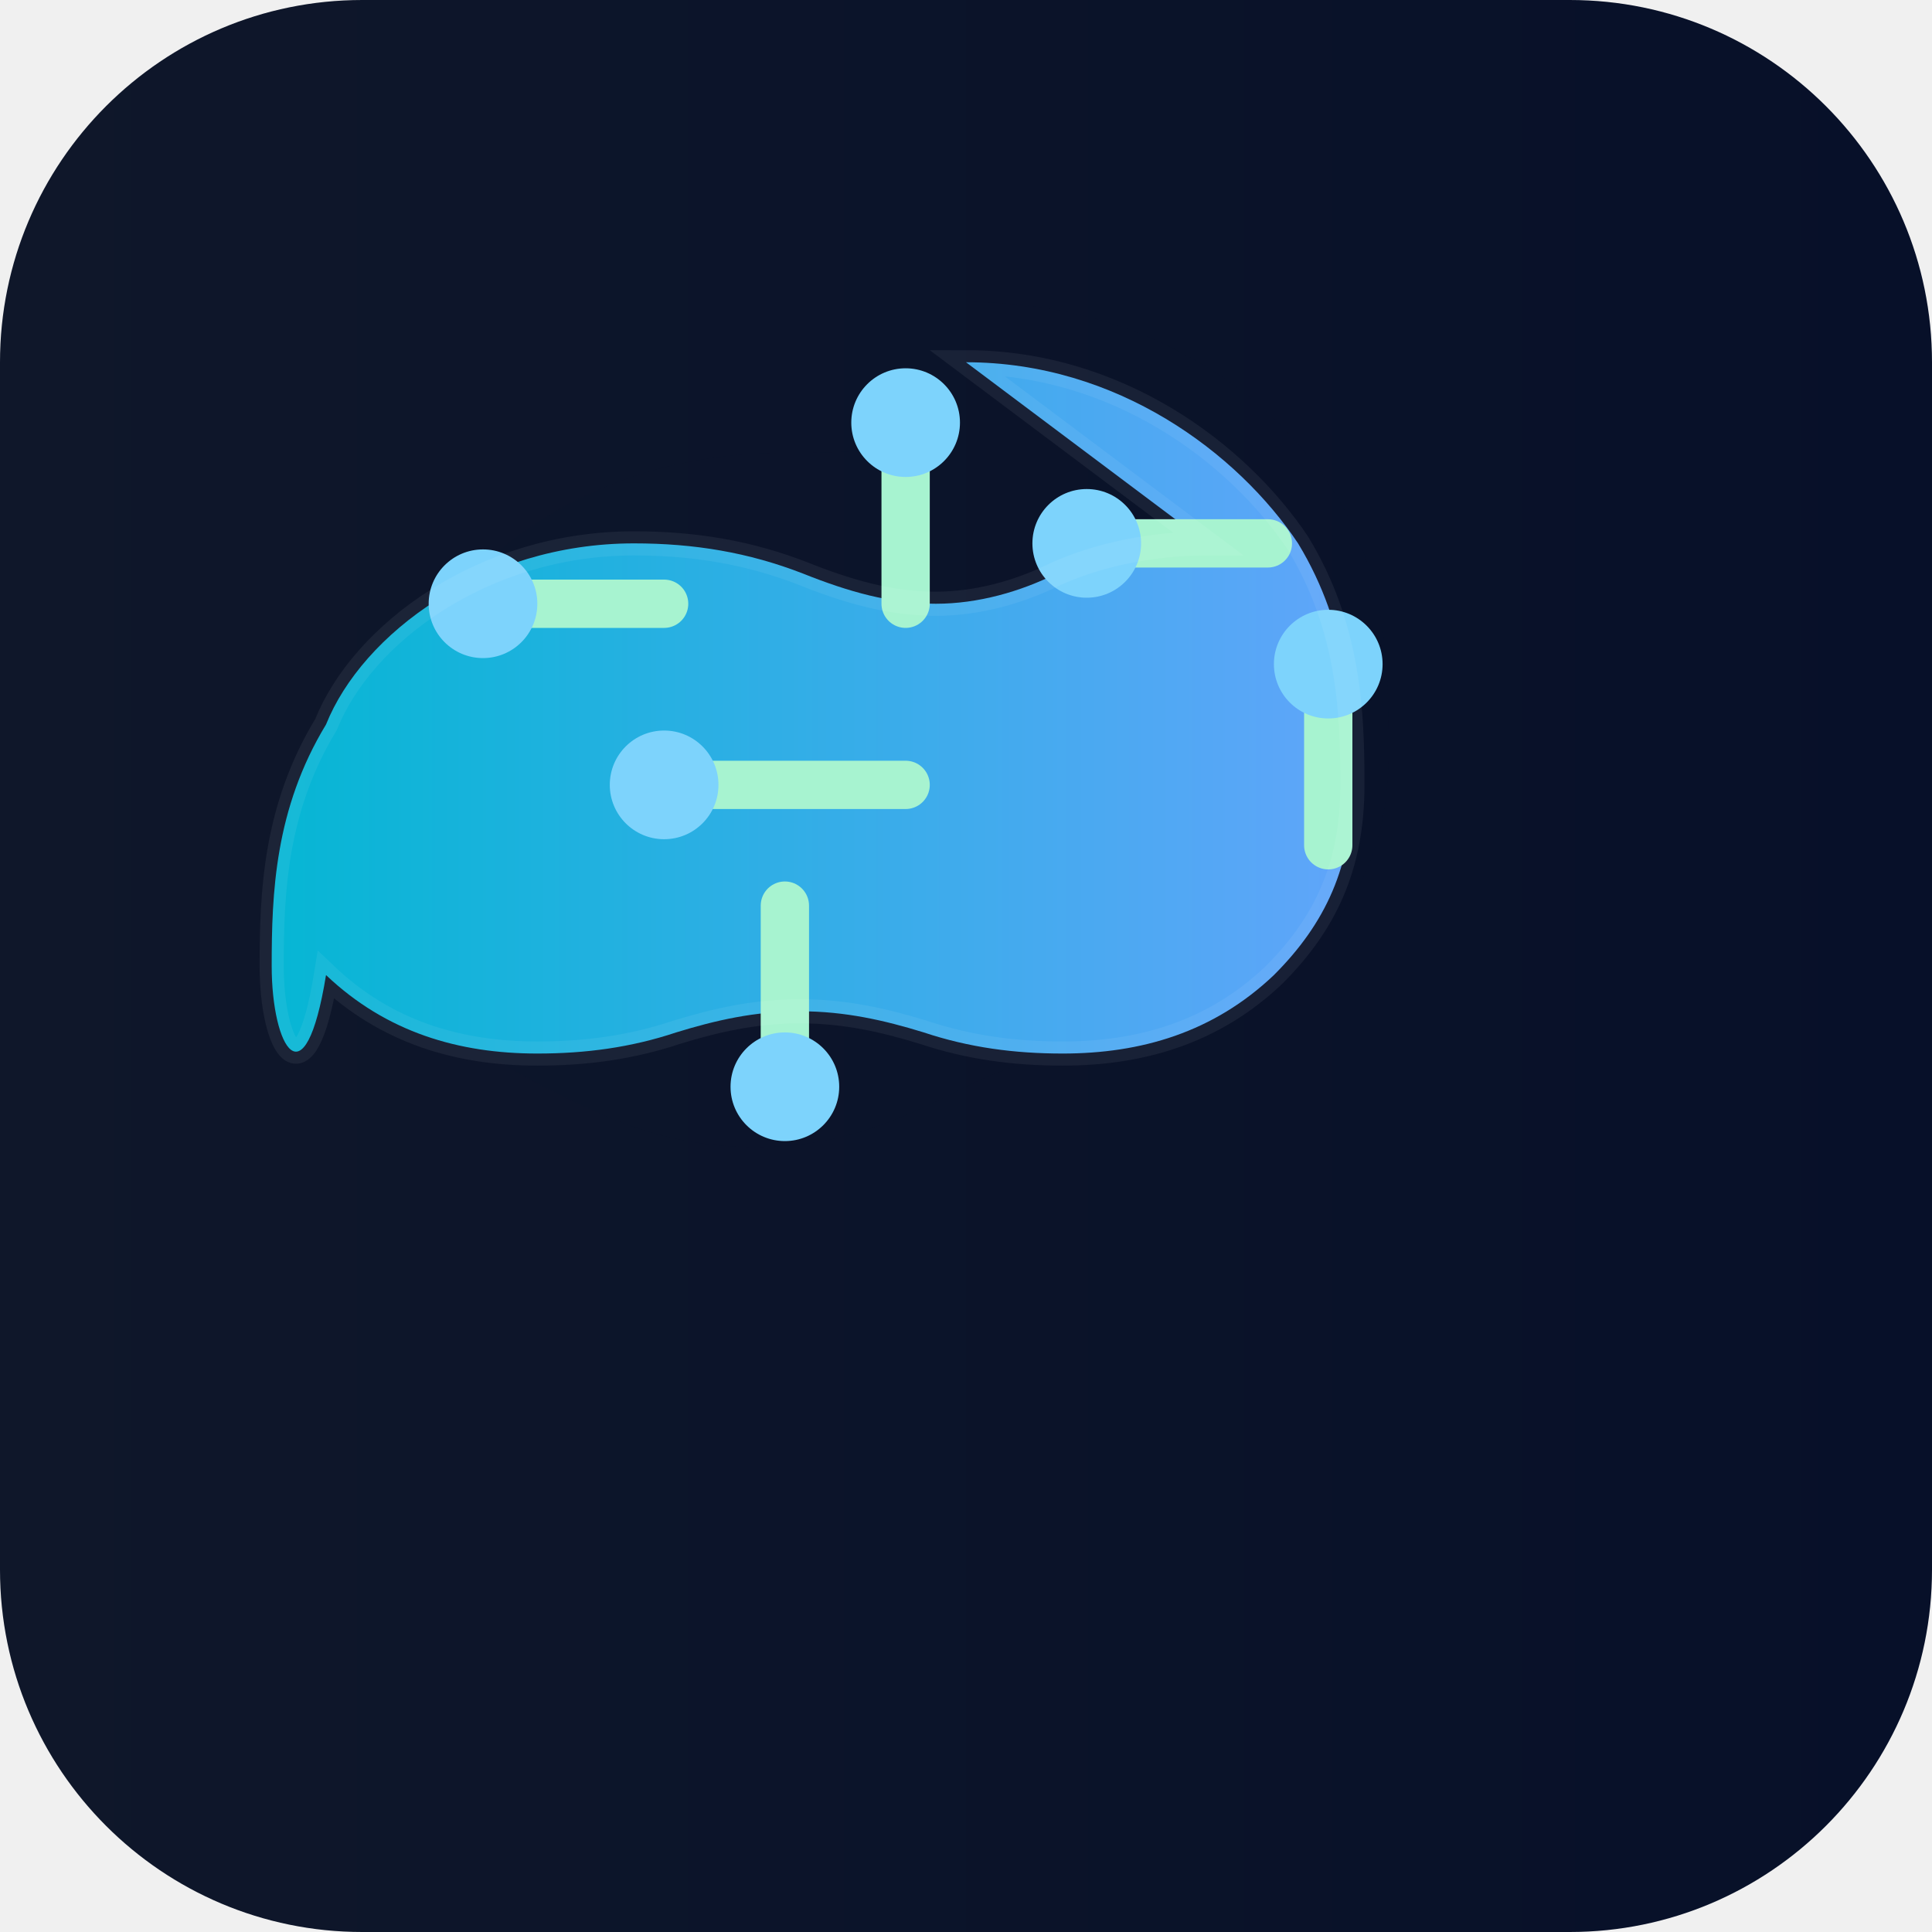
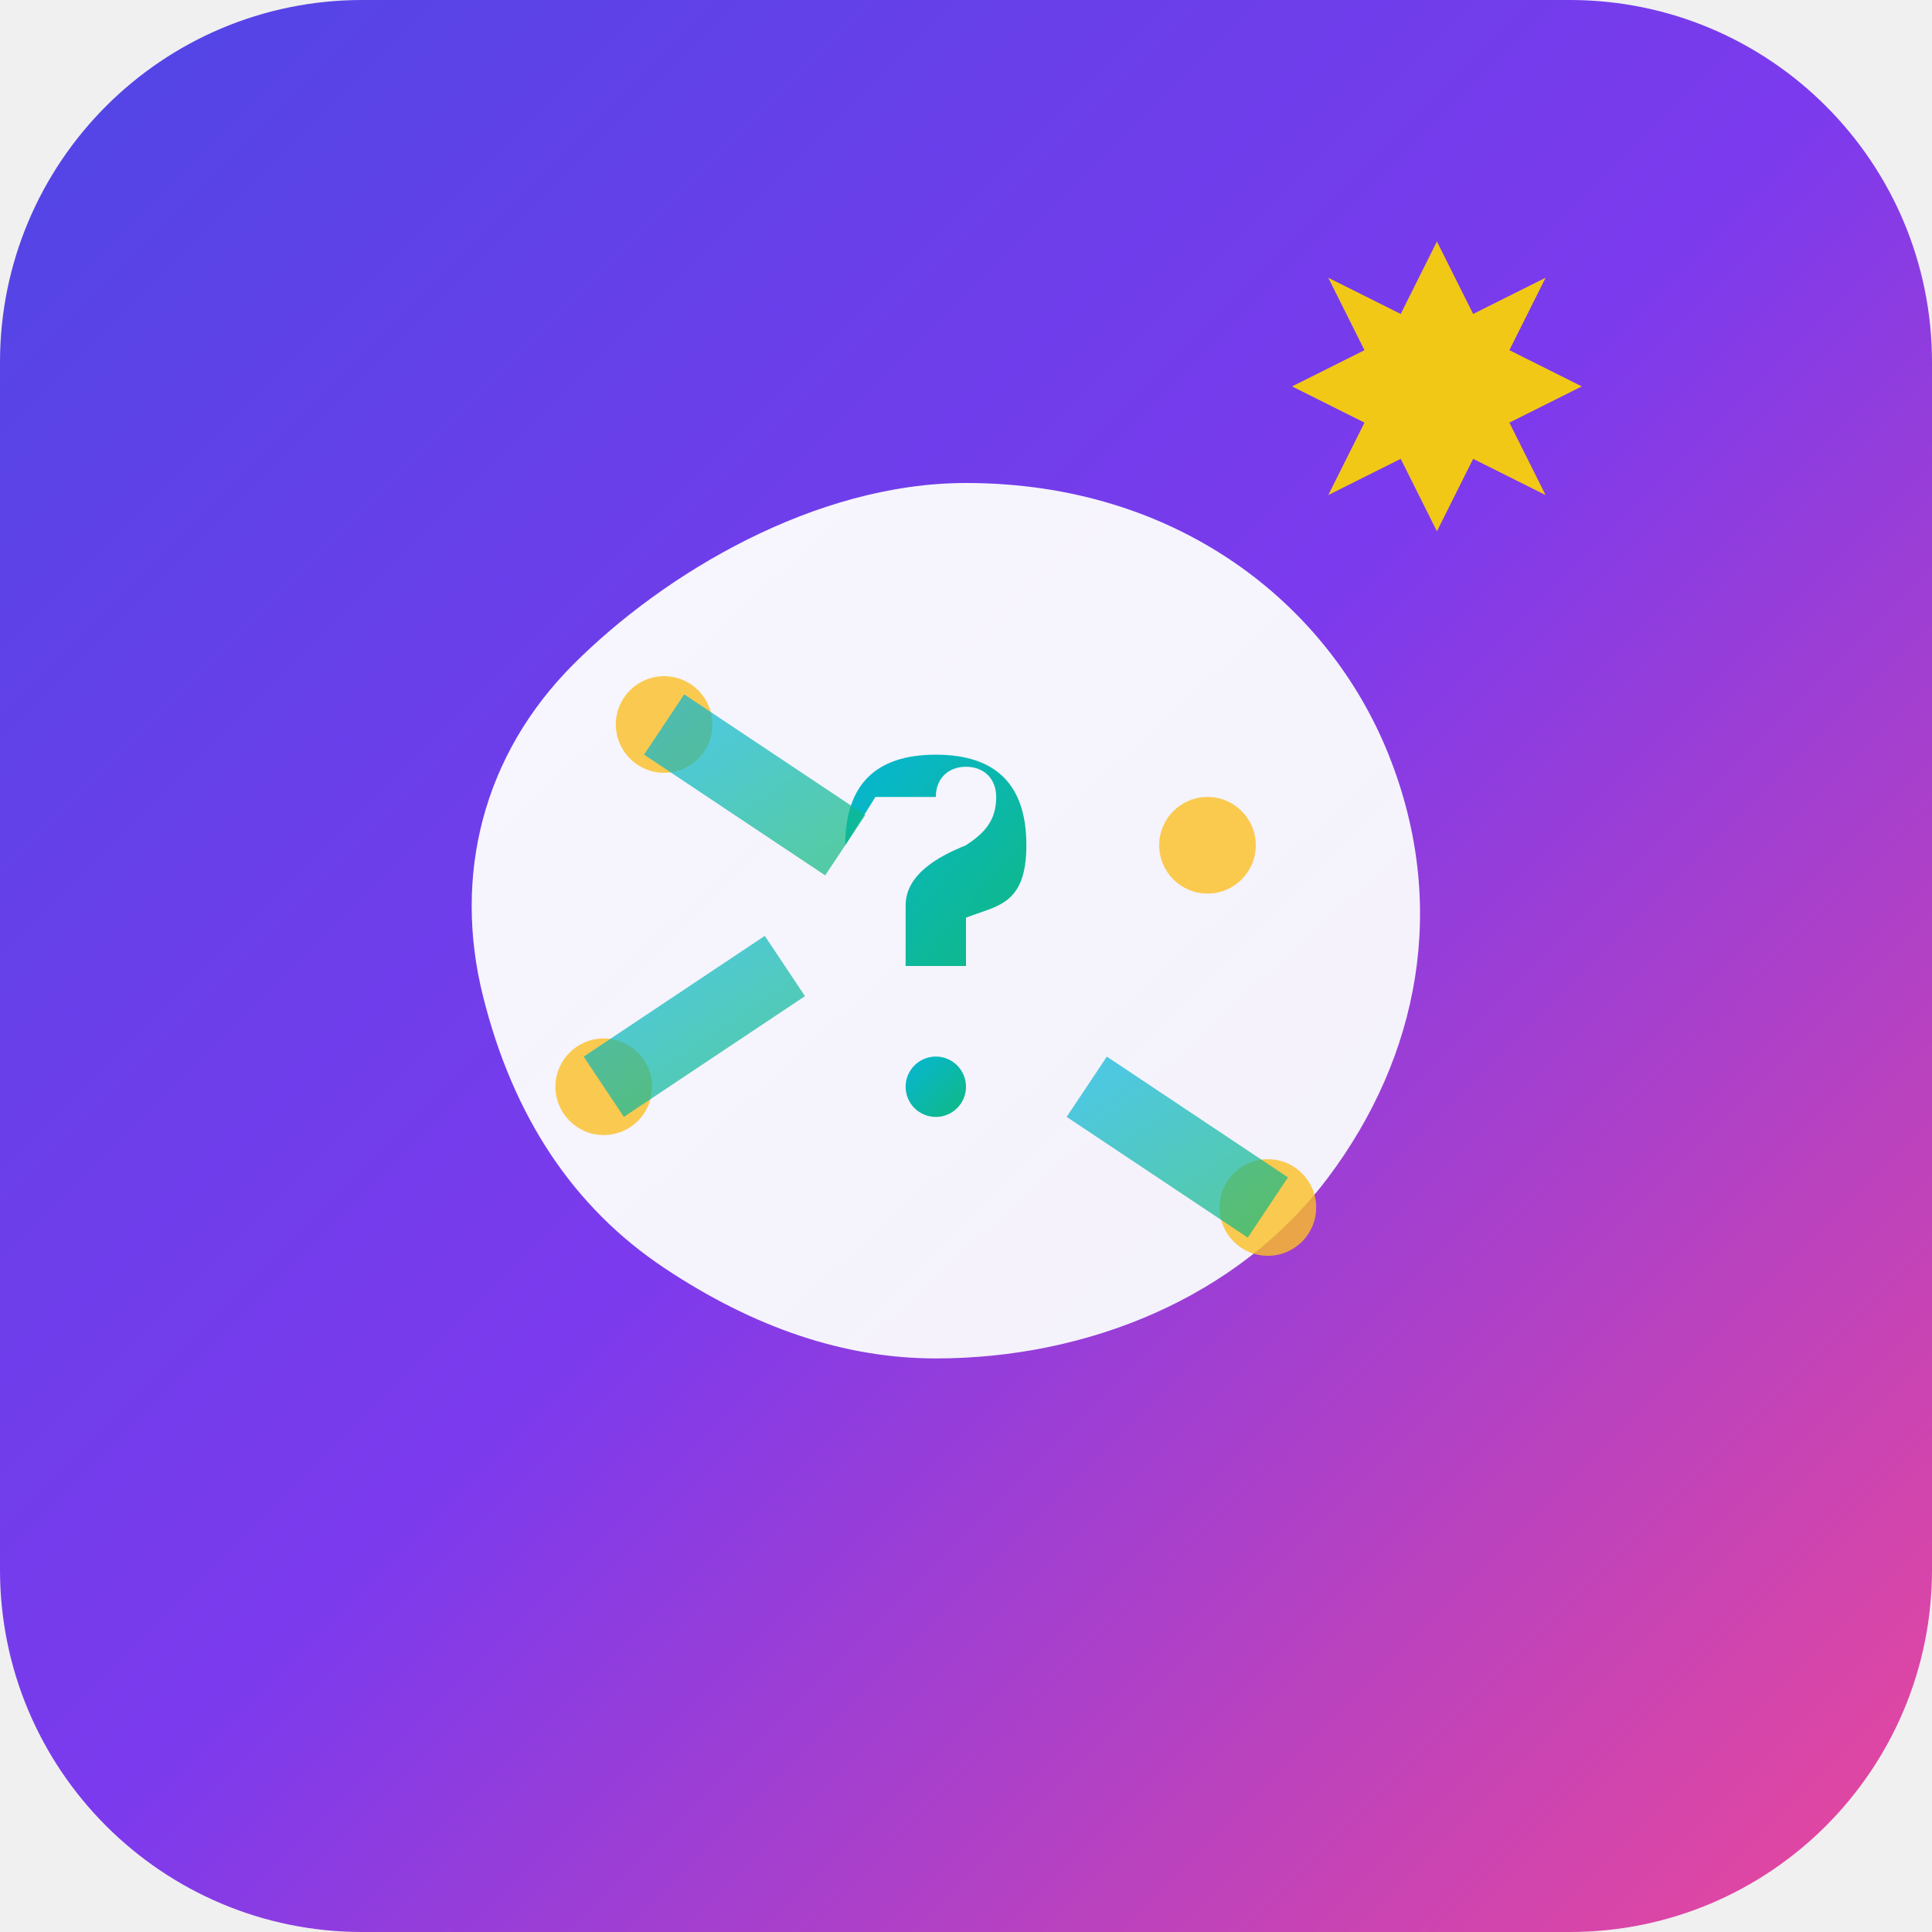
- <svg xmlns="http://www.w3.org/2000/svg" viewBox="0 0 64 64" width="64" height="64" role="img" aria-label="Quizzicallabs favicon - brain circuit">
+ <svg xmlns="http://www.w3.org/2000/svg" viewBox="0 0 32 32" width="32" height="32">
  <defs>
-     <linearGradient id="bg" x1="0" x2="1">
-       <stop offset="0" stop-color="#0f172a" />
-       <stop offset="1" stop-color="#071029" />
+     <linearGradient id="bg" x1="0%" y1="0%" x2="100%" y2="100%">
+       <stop offset="0%" stop-color="#4f46e5" />
+       <stop offset="50%" stop-color="#7c3aed" />
+       <stop offset="100%" stop-color="#ec4899" />
    </linearGradient>
-     <linearGradient id="acc" x1="0" x2="1">
-       <stop offset="0" stop-color="#06b6d4" />
-       <stop offset="1" stop-color="#60a5fa" />
+     <linearGradient id="brain" x1="0%" y1="0%" x2="100%" y2="100%">
+       <stop offset="0%" stop-color="#ffffff" />
+       <stop offset="100%" stop-color="#f8fafc" />
+     </linearGradient>
+     <linearGradient id="circuit" x1="0%" y1="0%" x2="100%" y2="100%">
+       <stop offset="0%" stop-color="#06b6d4" />
+       <stop offset="100%" stop-color="#10b981" />
    </linearGradient>
  </defs>
-   <rect width="64" height="64" rx="12" fill="url(#bg)" />
-   <g transform="translate(8,8)">
-     <path d="M24 2c6 0 10 3 12 6 2 3 2 6 2 9s-1 5-3 7c-2 2-4 3-6 3s-3 0-5 1-4 2-7 2-5-1-7-2-3-2-4-3c-1-1-2-3-2-5s0-4 2-7 6-6 12-6c2 0 4 0 6-1z" fill="#071028" opacity="0.12" />
-     <path d="M24 4c5 0 9 3 11 6 1.7 2.8 1.8 5.6 1.8 8 0 2.7-.9 4.6-2.6 6.3-2 1.9-4.4 2.6-7 2.6-1.6 0-3.1-.2-4.6-.7-1.3-.4-2.6-.7-4.1-.7-1.5 0-2.8.3-4.1.7-1.5.5-3 .7-4.6.7-2.6 0-5-0.7-7-2.6C2.1 28.6 1 26.7 1 24c0-2.4.1-5.2 1.8-8C4 13 8 10 13 10c2 0 3.8.3 5.6 1 1.5.6 2.9 1 4.4 1 1.4 0 2.8-.4 4-1 1.8-.8 3.7-1 5-1z" fill="url(#acc)" />
-     <g stroke="#a7f3d0" stroke-width="1.6" stroke-linecap="round" stroke-linejoin="round" fill="none">
-       <path d="M8 12h6" />
-       <path d="M28 10h6" />
-       <path d="M14 18h8" />
-       <path d="M22 6v6" />
-       <path d="M36 14v6" />
-       <path d="M18 22v6" />
+   <rect width="32" height="32" rx="6" fill="url(#bg)" />
+   <g transform="translate(4, 6)">
+     <path d="M12 2c3.5 0 6 2 7 4.5 1 2.5 0.5 5-1 7-1.5 2-4 3-6.5 3-1.5 0-3-0.5-4.5-1.5-1.5-1-2.5-2.5-3-4.5-0.5-2 0-4 1.5-5.5C7 3.5 9.5 2 12 2z" fill="url(#brain)" opacity="0.95" />
+     <g fill="url(#circuit)" stroke="none">
+       <path d="M10 8c0-1 0.5-1.5 1.5-1.5s1.5 0.5 1.5 1.5-0.5 1-1 1.2v0.8h-1v-1c0-0.5 0.5-0.8 1-1 0.3-0.2 0.5-0.4 0.5-0.8 0-0.3-0.2-0.5-0.5-0.5s-0.5 0.2-0.5 0.5h-1z" />
+       <circle cx="11.5" cy="12" r="0.5" />
    </g>
-     <g fill="#7dd3fc">
-       <circle cx="8" cy="12" r="1.8" />
-       <circle cx="14" cy="18" r="1.8" />
-       <circle cx="22" cy="6" r="1.8" />
-       <circle cx="28" cy="10" r="1.8" />
-       <circle cx="36" cy="14" r="1.8" />
-       <circle cx="18" cy="28" r="1.8" />
+     <g fill="#fbbf24" opacity="0.8">
+       <circle cx="7" cy="6" r="0.8" />
+       <circle cx="16" cy="8" r="0.8" />
+       <circle cx="6" cy="12" r="0.8" />
+       <circle cx="17" cy="14" r="0.8" />
    </g>
-     <path d="M24 4c5 0 9 3 11 6 1.7 2.8 1.8 5.6 1.8 8 0 2.7-.9 4.6-2.6 6.3-2 1.9-4.4 2.6-7 2.6-1.6 0-3.1-.2-4.6-.7-1.3-.4-2.6-.7-4.1-.7-1.5 0-2.8.3-4.1.7-1.5.5-3 .7-4.6.7-2.6 0-5-0.7-7-2.6C2.1 28.6 1 26.7 1 24c0-2.4.1-5.2 1.8-8C4 13 8 10 13 10c2 0 3.8.3 5.6 1 1.5.6 2.9 1 4.4 1 1.4 0 2.8-.4 4-1 1.8-.8 3.7-1 5-1z" fill="none" stroke="#ffffff" stroke-opacity="0.06" stroke-width="0.8" />
+     <g stroke="url(#circuit)" stroke-width="1.2" fill="none" opacity="0.7">
+       <path d="M7 6L10 8" />
+       <path d="M13 8L16 8" />
+       <path d="M6 12L9 10" />
+       <path d="M14 12L17 14" />
+     </g>
+   </g>
+   <g transform="translate(22, 4)" fill="#ffd700" opacity="0.9">
+     <path d="M3 0L4 2L6 1L5 3L7 4L5 5L6 7L4 6L3 8L2 6L0 7L1 5L-1 4L1 3L0 1L2 2L3 0Z" transform="scale(0.6)" />
  </g>
</svg>
